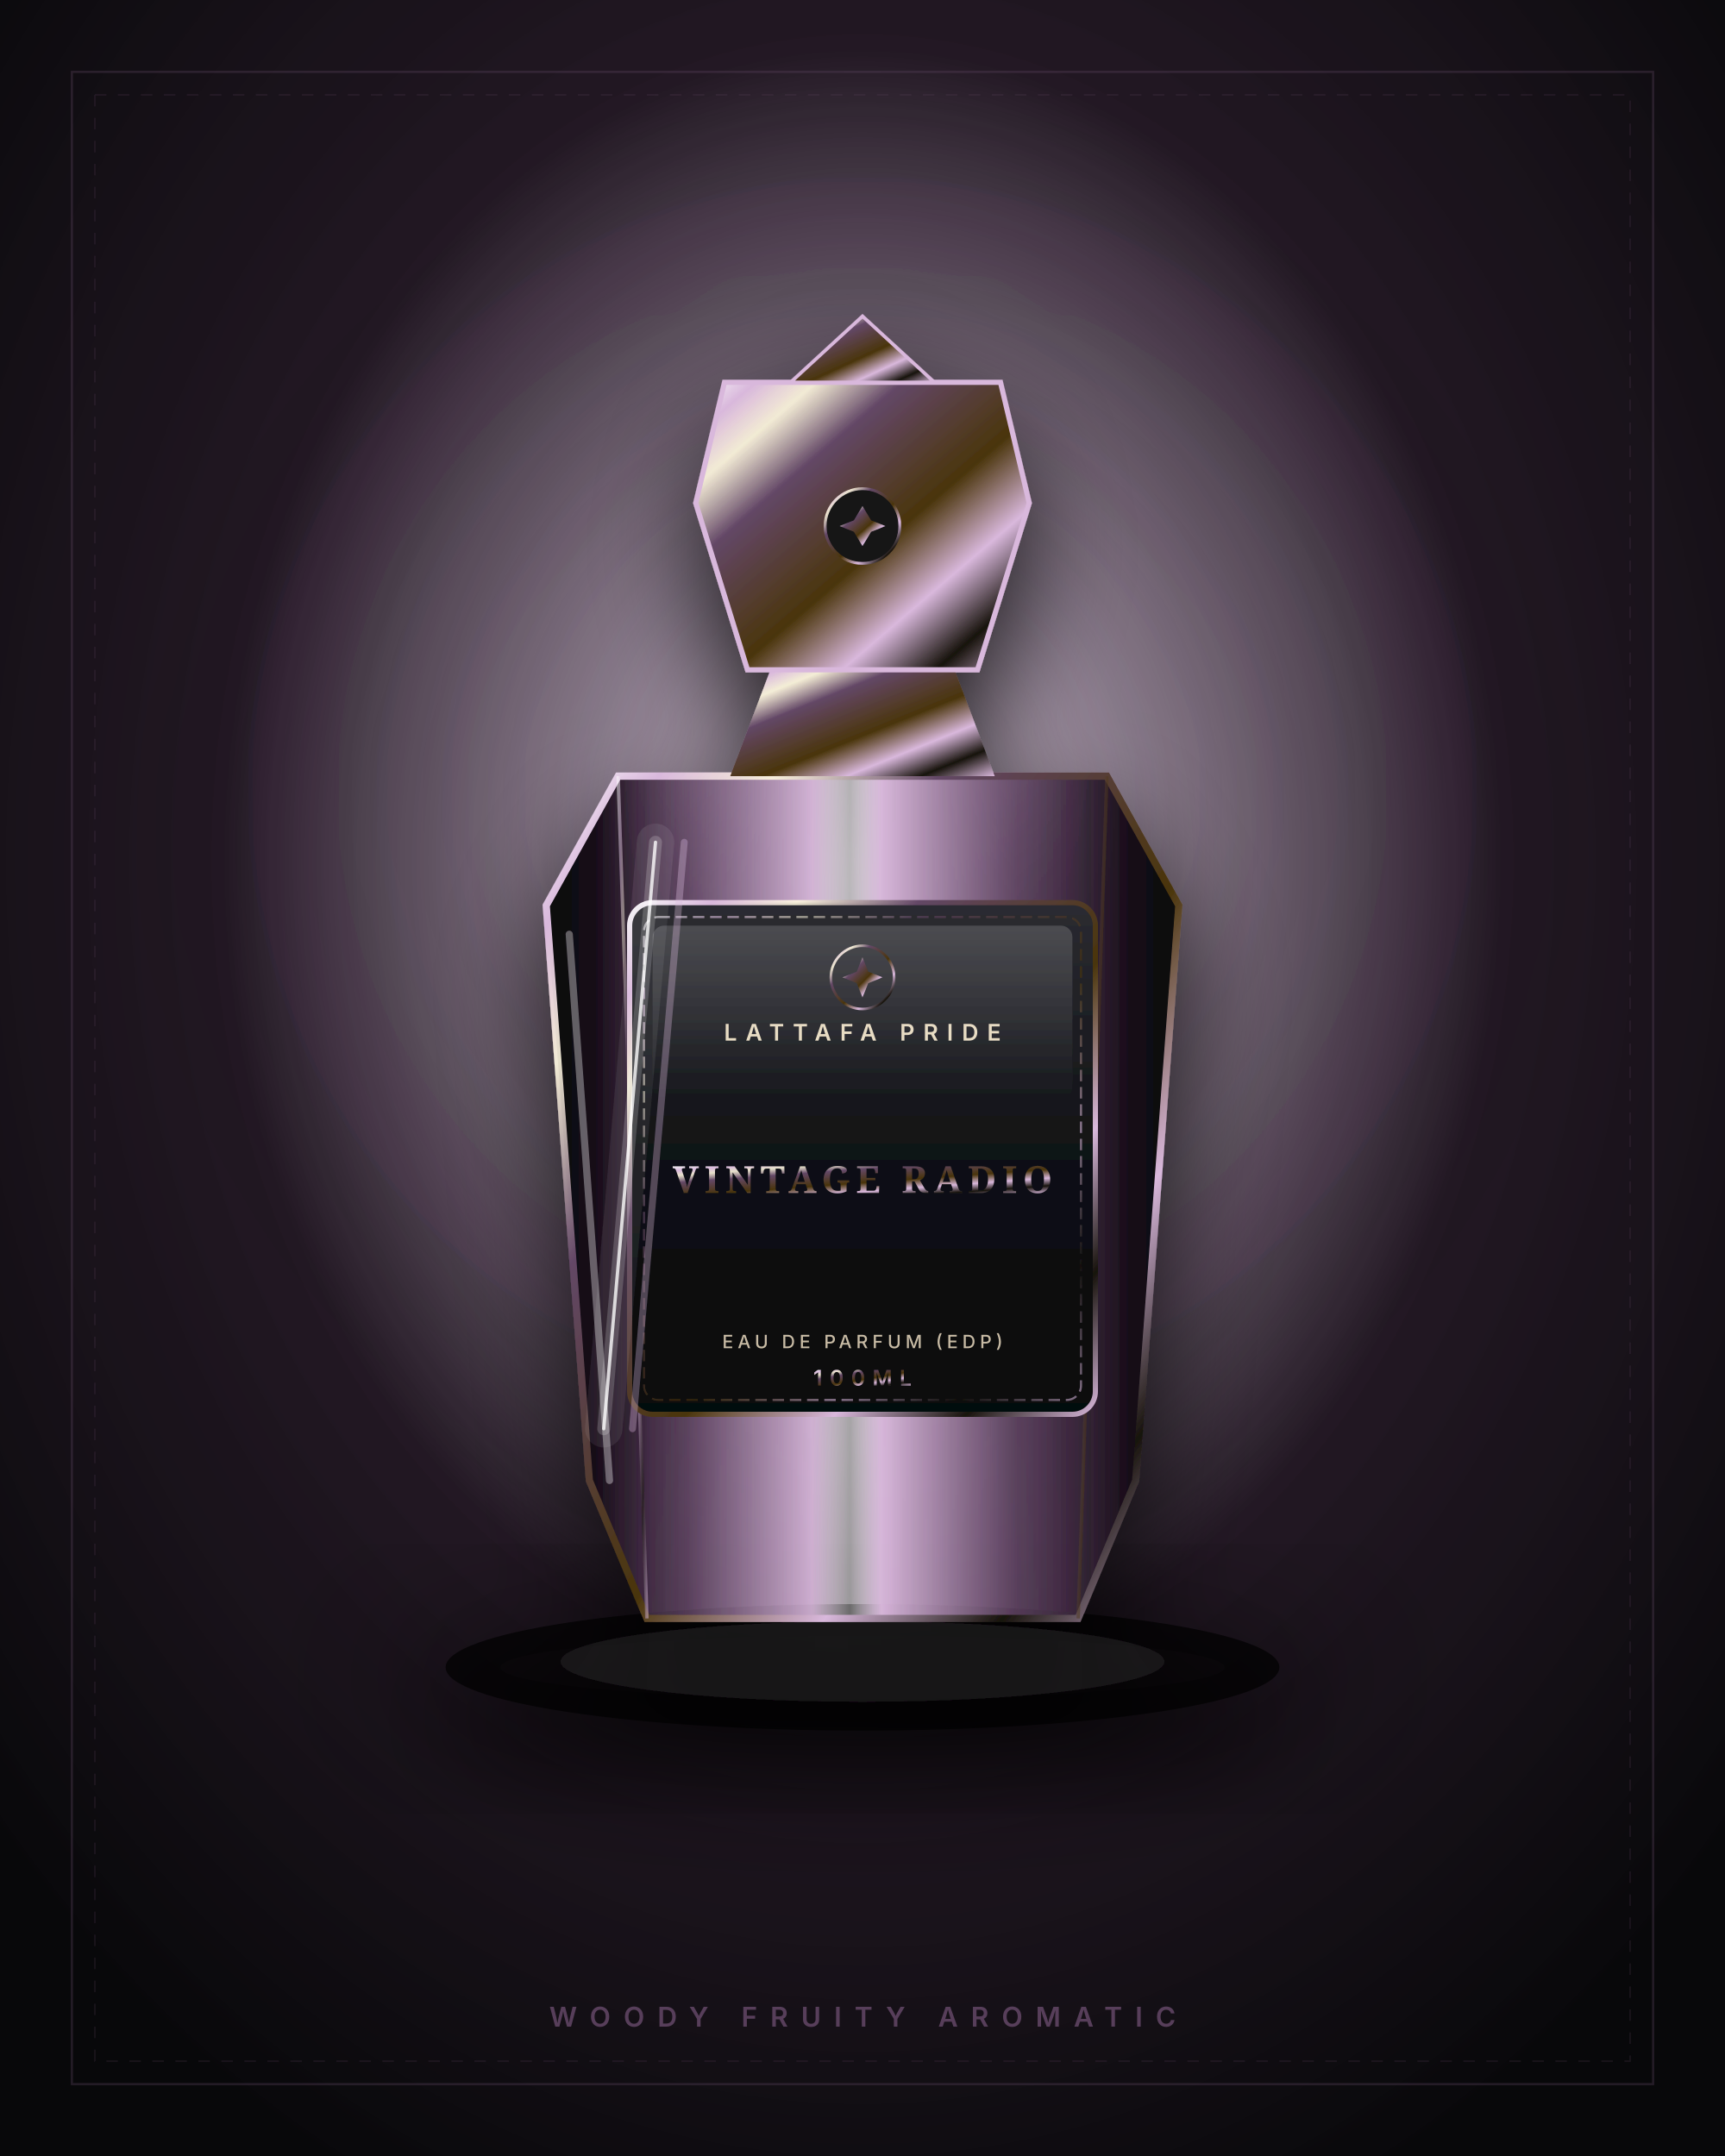
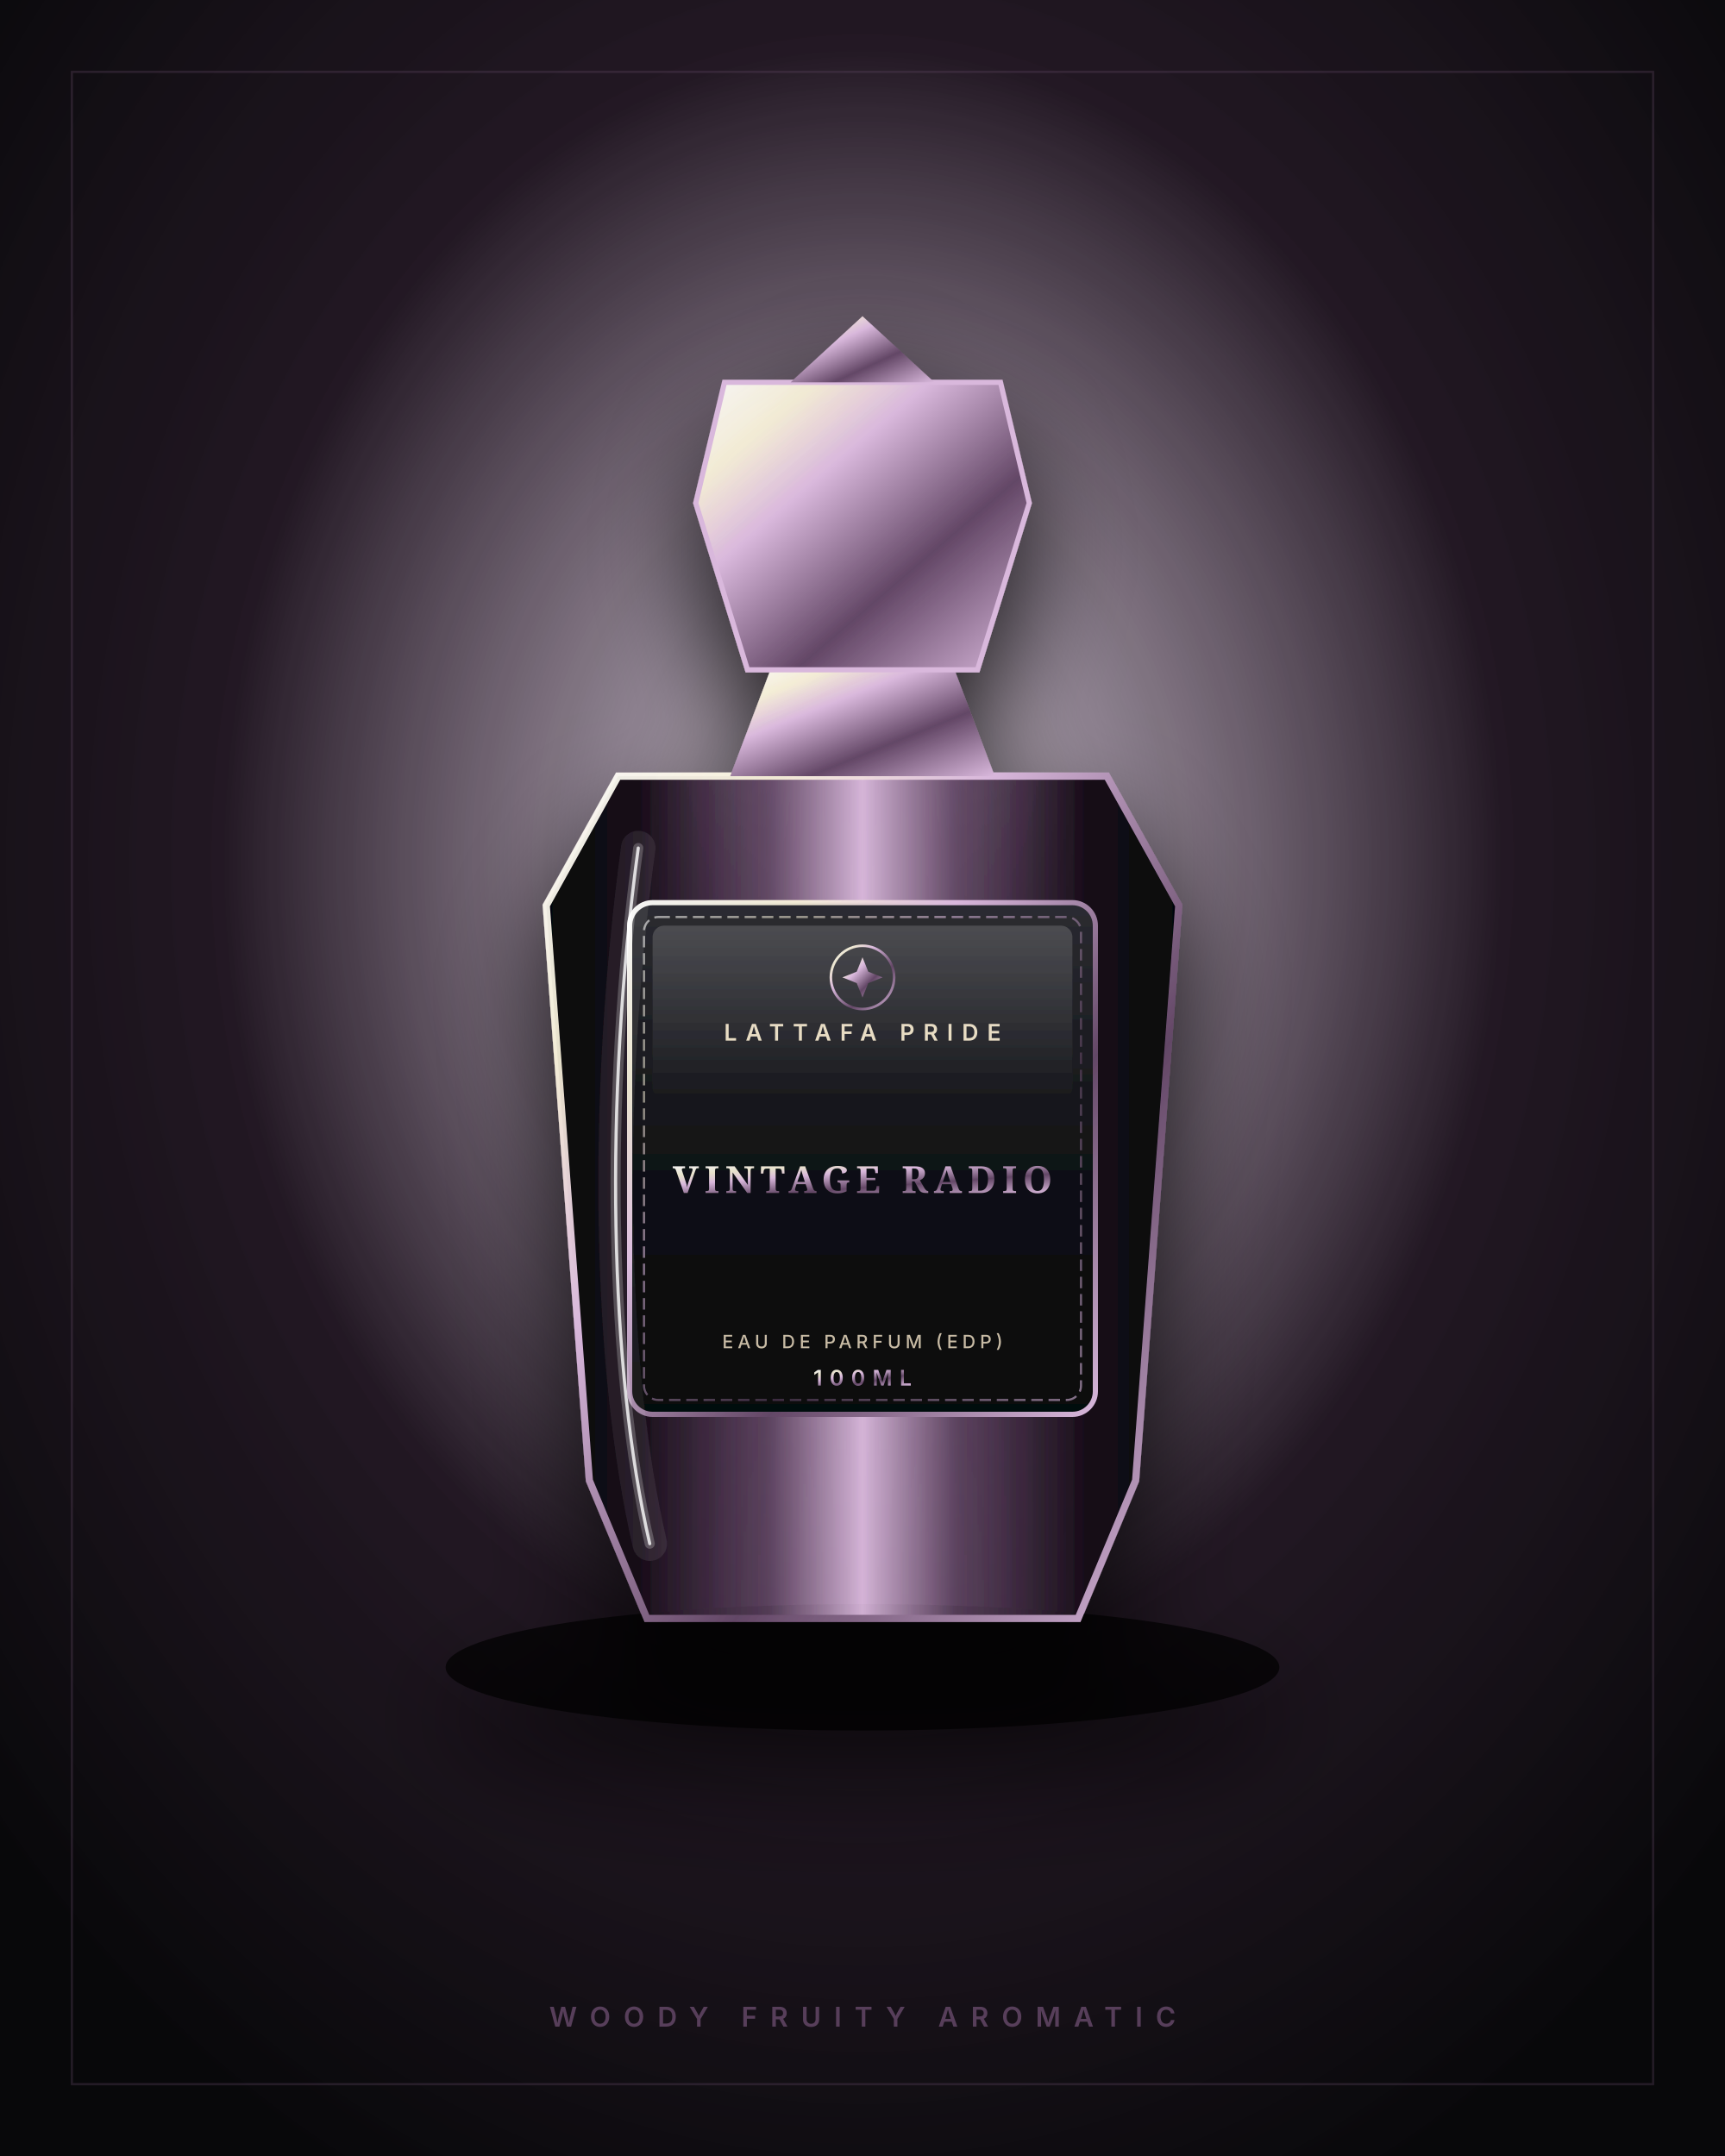
<svg xmlns="http://www.w3.org/2000/svg" viewBox="0 0 600 750" width="600" height="750">
  <defs>
    <radialGradient id="ambG" cx="50%" cy="40%" r="68%">
      <stop offset="0%" stop-color="#634766" stop-opacity="0.32" />
      <stop offset="55%" stop-color="#180d19" stop-opacity="0.95" />
      <stop offset="100%" stop-color="#08080a" />
    </radialGradient>
    <linearGradient id="metalG" x1="0%" y1="0%" x2="100%" y2="100%">
      <stop offset="0%" stop-color="#ffffff" stop-opacity="0.95" />
-       <stop offset="9%" stop-color="#d9b8dc" />
      <stop offset="18%" stop-color="#fff8df" stop-opacity="0.9" />
-       <stop offset="31%" stop-color="#634766" />
-       <stop offset="56%" stop-color="#4a350b" />
-       <stop offset="72%" stop-color="#d9b8dc" />
-       <stop offset="86%" stop-color="#17130c" />
+       <stop offset="35%" stop-color="#d9b8dc" />
+       <stop offset="65%" stop-color="#634766" />
      <stop offset="100%" stop-color="#d9b8dc" />
    </linearGradient>
    <linearGradient id="bodyG" x1="0%" y1="0%" x2="100%" y2="0%">
      <stop offset="0%" stop-color="#050609" />
-       <stop offset="8%" stop-color="#180d19" />
-       <stop offset="22%" stop-color="#634766" stop-opacity="0.78" />
-       <stop offset="42%" stop-color="#d9b8dc" stop-opacity="0.9" />
-       <stop offset="48%" stop-color="#ffffff" stop-opacity="0.38" />
-       <stop offset="53%" stop-color="#d9b8dc" stop-opacity="0.98" />
-       <stop offset="74%" stop-color="#634766" stop-opacity="0.82" />
-       <stop offset="92%" stop-color="#180d19" />
+       <stop offset="15%" stop-color="#180d19" />
+       <stop offset="35%" stop-color="#634766" stop-opacity="0.8" />
+       <stop offset="50%" stop-color="#d9b8dc" stop-opacity="0.95" />
+       <stop offset="65%" stop-color="#634766" stop-opacity="0.8" />
+       <stop offset="85%" stop-color="#180d19" />
      <stop offset="100%" stop-color="#050609" />
    </linearGradient>
    <linearGradient id="baseG" x1="0%" y1="0%" x2="100%" y2="0%">
      <stop offset="0%" stop-color="#000000" stop-opacity="0.8" />
-       <stop offset="24%" stop-color="#634766" stop-opacity="0.38" />
-       <stop offset="46%" stop-color="#d9b8dc" stop-opacity="0.72" />
-       <stop offset="54%" stop-color="#ffffff" stop-opacity="0.78" />
-       <stop offset="76%" stop-color="#d9b8dc" stop-opacity="0.36" />
+       <stop offset="50%" stop-color="#d9b8dc" stop-opacity="0.75" />
      <stop offset="100%" stop-color="#000000" stop-opacity="0.8" />
    </linearGradient>
    <linearGradient id="labelG" x1="0%" y1="0%" x2="0%" y2="100%">
      <stop offset="0%" stop-color="#2b2b31" />
-       <stop offset="48%" stop-color="#111216" />
+       <stop offset="50%" stop-color="#111216" />
      <stop offset="100%" stop-color="#06070a" />
    </linearGradient>
    <linearGradient id="labelSheen" x1="0%" y1="0%" x2="0%" y2="100%">
      <stop offset="0%" stop-color="#ffffff" stop-opacity="0.75" />
      <stop offset="100%" stop-color="#ffffff" stop-opacity="0" />
    </linearGradient>
-     <radialGradient id="bloomG" cx="50%" cy="45%" r="58%">
-       <stop offset="0%" stop-color="#d9b8dc" stop-opacity="0.24" />
-       <stop offset="42%" stop-color="#634766" stop-opacity="0.10" />
-       <stop offset="100%" stop-color="#180d19" stop-opacity="0" />
-     </radialGradient>
    <filter id="flaconShadow" x="-30%" y="-20%" width="160%" height="150%">
      <feDropShadow dx="0" dy="18" stdDeviation="18" flood-color="#000000" flood-opacity="0.8" />
    </filter>
-     <filter id="softGlow" x="-40%" y="-40%" width="180%" height="180%">
-       <feGaussianBlur stdDeviation="28" />
-     </filter>
  </defs>
  <rect width="600" height="750" fill="url(#ambG)" />
-   <circle cx="300" cy="300" r="245" fill="url(#bloomG)" filter="url(#softGlow)" />
-   <ellipse cx="300" cy="584" rx="174" ry="26" fill="#000000" opacity="0.42" filter="url(#softGlow)" />
-   <ellipse cx="300" cy="580" rx="126" ry="11" fill="#634766" opacity="0.14" />
  <rect x="25" y="25" width="550" height="700" fill="none" stroke="#634766" stroke-width="0.75" opacity="0.32" />
-   <rect x="33" y="33" width="534" height="684" fill="none" stroke="#634766" stroke-width="0.5" stroke-dasharray="4,4" opacity="0.2" />
  <g transform="translate(300, 365)" filter="url(#flaconShadow)">
    <ellipse cx="0" cy="215" rx="145" ry="22" fill="#000000" opacity="0.7" />
-     <ellipse cx="0" cy="213" rx="105" ry="14" fill="#634766" opacity="0.22" />
    <polygon points="-85,-95 85,-95 110,-50 95,150 75,198 -75,198 -95,150 -110,-50" fill="url(#bodyG)" stroke="url(#metalG)" stroke-width="2.5" />
-     <line x1="-85" y1="-95" x2="-75" y2="198" stroke="url(#metalG)" stroke-width="1.2" opacity="0.5" />
-     <line x1="85" y1="-95" x2="75" y2="198" stroke="url(#metalG)" stroke-width="1.2" opacity="0.5" />
-     <line x1="-102" y1="-40" x2="-88" y2="150" stroke="#ffffff" stroke-width="2.5" stroke-linecap="round" opacity="0.35" />
    <rect x="-81.0" y="-51.0" width="162" height="178" rx="8" fill="url(#labelG)" stroke="url(#metalG)" stroke-width="1.8" />
    <rect x="-76.0" y="-46.0" width="152" height="168" rx="5" fill="none" stroke="url(#metalG)" stroke-width="0.75" stroke-dasharray="4,2" opacity="0.6" />
    <rect x="-73.0" y="-43.0" width="146" height="60.5" rx="4" fill="url(#labelSheen)" opacity="0.22" />
    <g transform="translate(0, -25.0)">
      <circle cx="0" cy="0" r="11" fill="none" stroke="url(#metalG)" stroke-width="0.9" />
      <polygon points="0,-7 2,-2 7,0 2,2 0,7 -2,2 -7,0 -2,-2" fill="url(#metalG)" />
    </g>
-     <text x="0" y="-3.0" font-family="'Inter', -apple-system, sans-serif" font-size="8" font-weight="600" letter-spacing="3" fill="#e8dcc4" text-anchor="middle">LATTAFA PRIDE</text>
+     <text x="0" y="-3.0" font-family="'Inter', sans-serif" font-size="8" font-weight="600" letter-spacing="3" fill="#e8dcc4" text-anchor="middle">LATTAFA PRIDE</text>
    <line x1="-61.0" y1="5.0" x2="61.0" y2="5.0" stroke="url(#metalG)" stroke-width="0.6" opacity="0.5" />
-     <text x="0" y="50" font-family="'Cinzel', 'Playfair Display', 'Georgia', serif" font-size="13" font-weight="700" letter-spacing="2" fill="url(#metalG)" text-anchor="middle">VINTAGE RADIO</text>
+     <text x="0" y="50" font-family="'Cinzel', serif" font-size="13" font-weight="700" letter-spacing="2" fill="url(#metalG)" text-anchor="middle">VINTAGE RADIO</text>
    <line x1="-57.0" y1="89.0" x2="57.0" y2="89.0" stroke="url(#metalG)" stroke-width="0.6" opacity="0.5" />
-     <text x="0" y="104.0" font-family="'Inter', -apple-system, sans-serif" font-size="6.4" font-weight="500" letter-spacing="1.5" fill="#c8bba4" text-anchor="middle">EAU DE PARFUM (EDP)</text>
-     <text x="0" y="117.0" font-family="'Inter', -apple-system, sans-serif" font-size="7.5" font-weight="600" letter-spacing="2.5" fill="url(#metalG)" text-anchor="middle">100ML</text>
+     <text x="0" y="104.0" font-family="'Inter', sans-serif" font-size="6.4" font-weight="500" letter-spacing="1.5" fill="#c8bba4" text-anchor="middle">EAU DE PARFUM (EDP)</text>
+     <text x="0" y="117.0" font-family="'Inter', sans-serif" font-size="7.5" font-weight="600" letter-spacing="2.5" fill="url(#metalG)" text-anchor="middle">100ML</text>
    <polygon points="-46,-95 -32,-132 32,-132 46,-95" fill="url(#metalG)" />
    <polygon points="-48,-232 48,-232 58,-190 40,-132 -40,-132 -58,-190" fill="url(#metalG)" stroke="#d9b8dc" stroke-width="1.8" />
-     <path d="M-25,-232 L0,-255 L25,-232 Z" fill="url(#metalG)" stroke="#d9b8dc" stroke-width="1.2" />
-     <circle cx="0" cy="-182" r="13" fill="#121316" stroke="url(#metalG)" stroke-width="1" />
-     <polygon points="0,-189 3,-184 8,-182 3,-180 0,-175 -3,-180 -8,-182 -3,-184" fill="url(#metalG)" />
-     <path d="M-72,-72 L-90,132" fill="none" stroke="#ffffff" stroke-width="13" stroke-linecap="round" opacity="0.075" />
-     <path d="M-72,-72 L-90,132" fill="none" stroke="#ffffff" stroke-width="4.5" stroke-linecap="round" opacity="0.18" />
-     <path d="M-72,-72 L-90,132" fill="none" stroke="#ffffff" stroke-width="1.15" stroke-linecap="round" opacity="0.78" />
-     <path d="M-72,-72 L-90,132" fill="none" stroke="#d9b8dc" stroke-width="2.4" stroke-linecap="round" opacity="0.34" transform="translate(10,0)" />
+     <path d="M-25,-232 L0,-255 L25,-232 Z" fill="url(#metalG)" />
+     <path d="M-78,-70 C-90,18 -88,112 -74,172" fill="none" stroke="#ffffff" stroke-width="12" stroke-linecap="round" opacity="0.08" />
+     <path d="M-78,-70 C-90,18 -88,112 -74,172" fill="none" stroke="#ffffff" stroke-width="3.5" stroke-linecap="round" opacity="0.22" />
+     <path d="M-78,-70 C-90,18 -88,112 -74,172" fill="none" stroke="#ffffff" stroke-width="1.1" stroke-linecap="round" opacity="0.8" />
  </g>
-   <text x="300" y="705" font-family="'Inter', -apple-system, sans-serif" font-size="9.5" font-weight="600" letter-spacing="4.5" fill="#634766" opacity="0.85" text-anchor="middle">WOODY FRUITY AROMATIC</text>
+   <text x="300" y="705" font-family="'Inter', sans-serif" font-size="9.5" font-weight="600" letter-spacing="4.5" fill="#634766" opacity="0.85" text-anchor="middle">WOODY FRUITY AROMATIC</text>
</svg>
